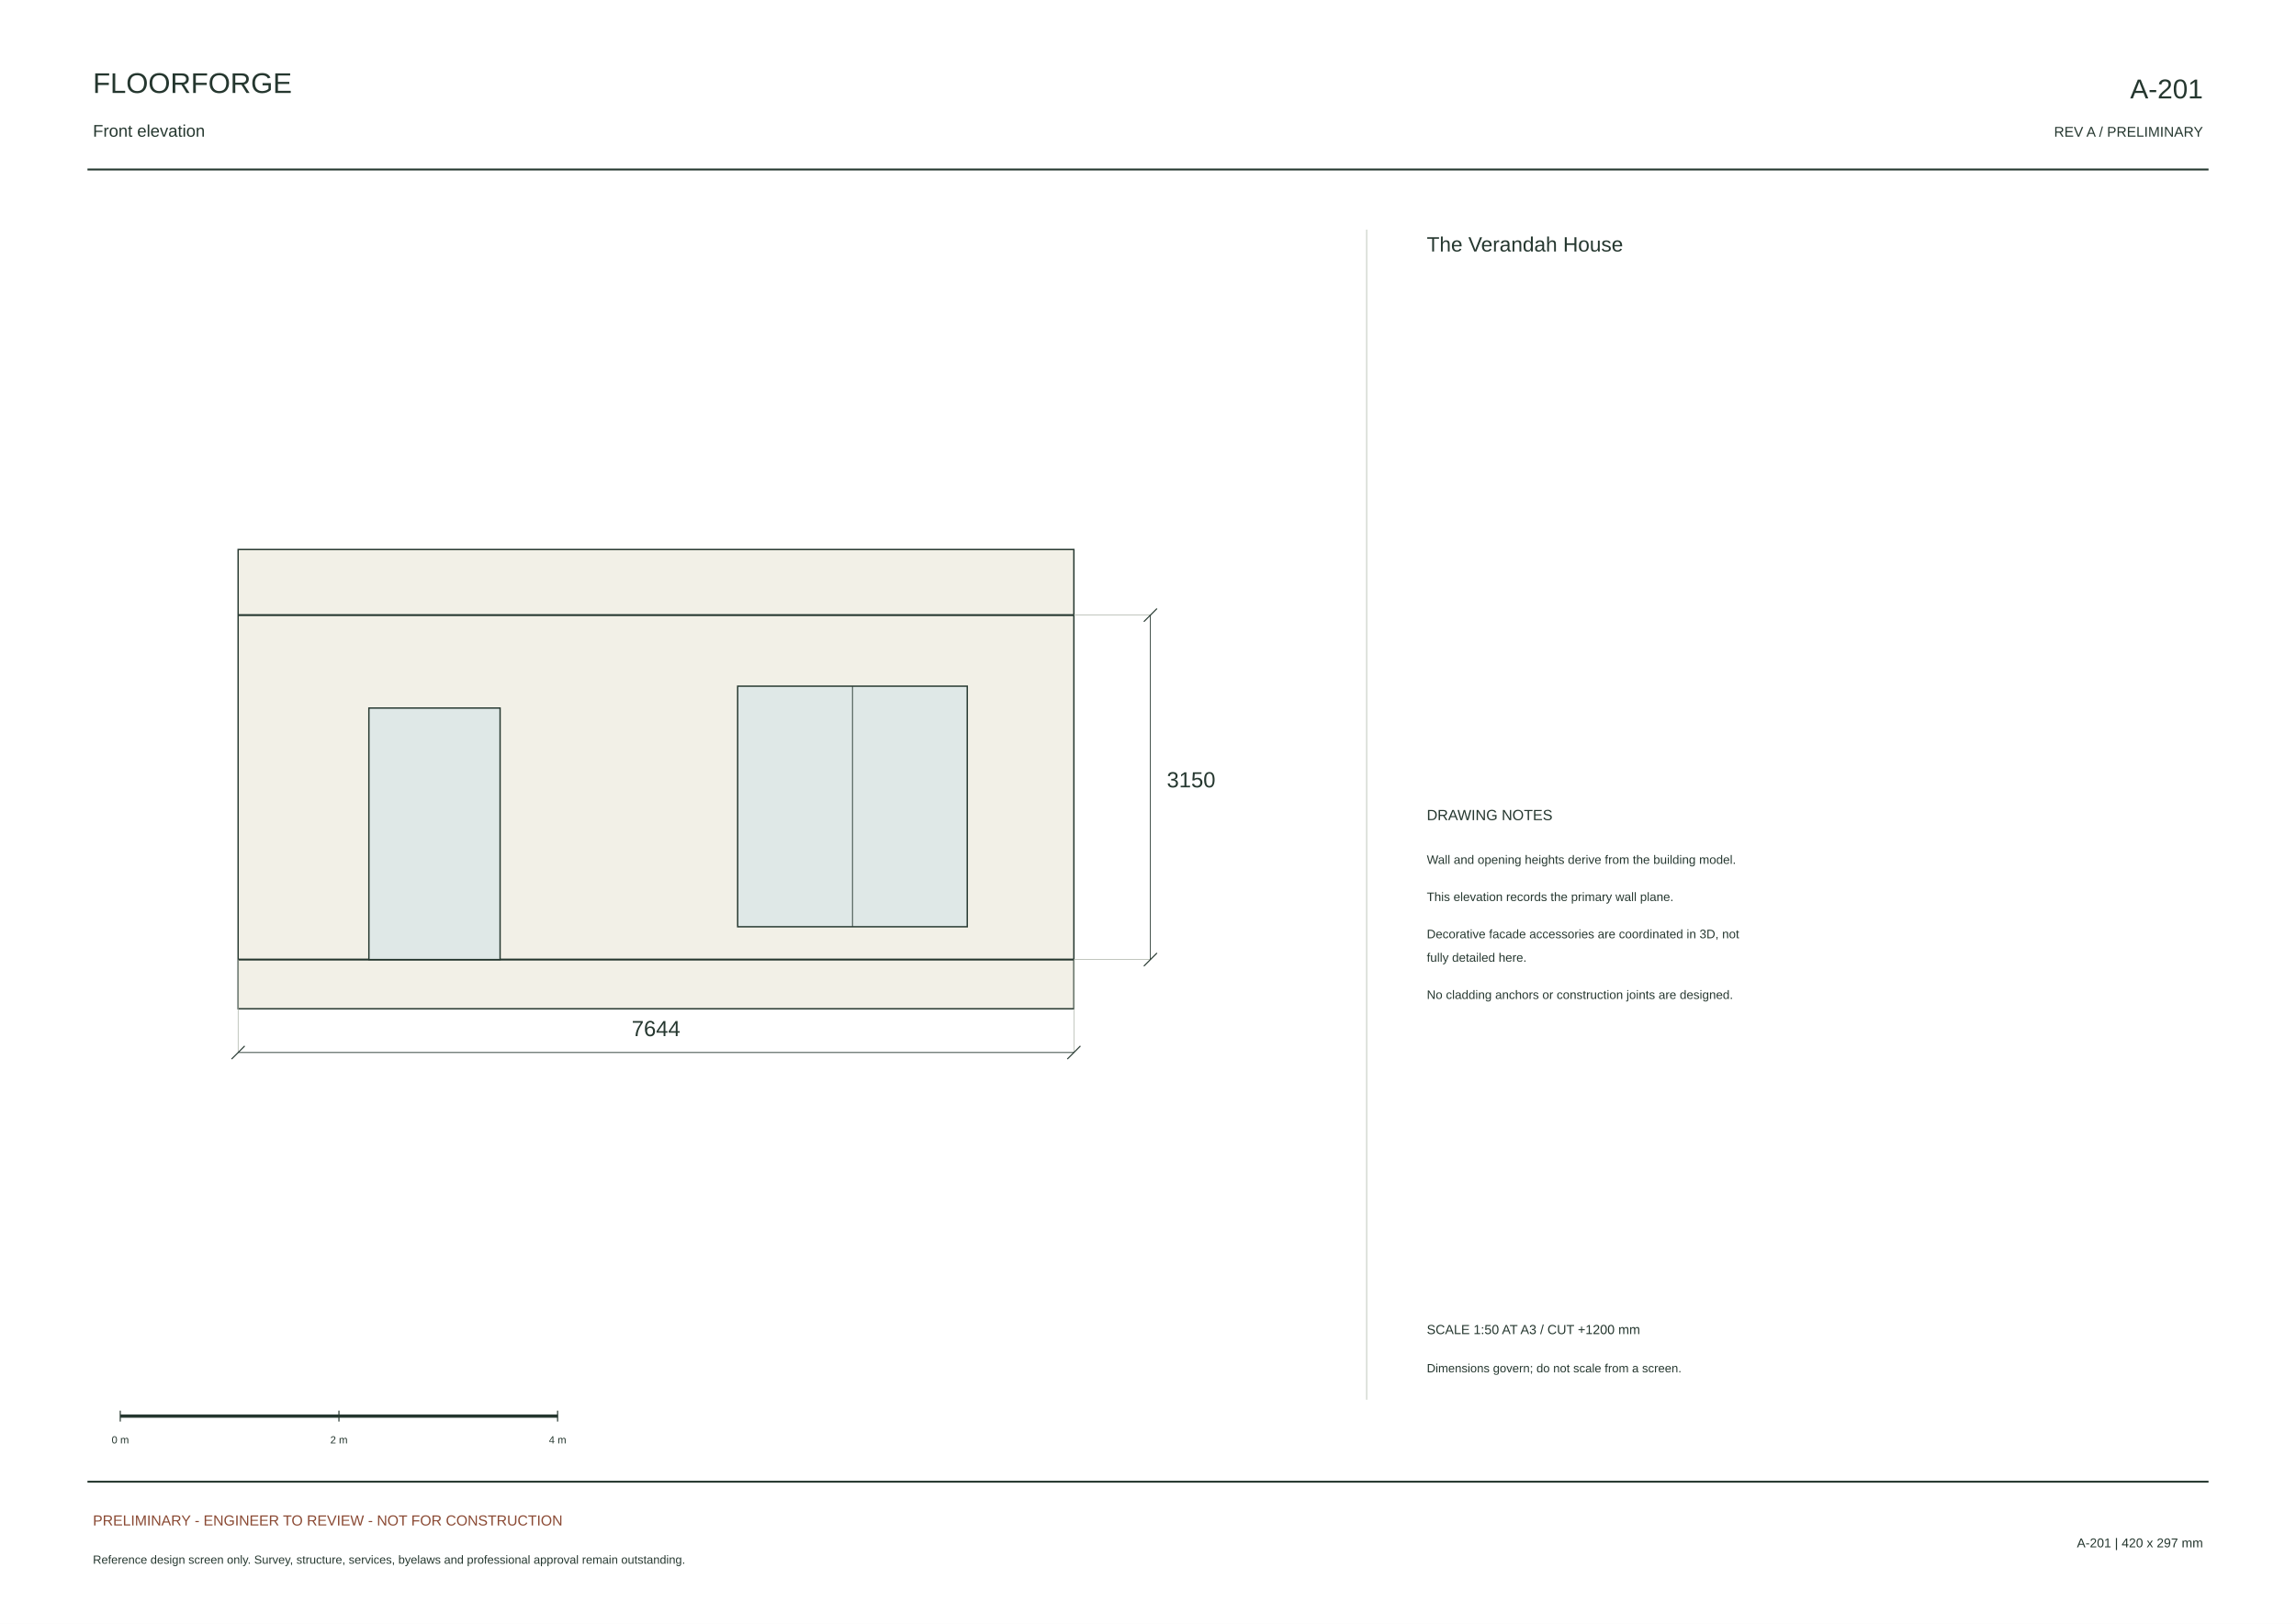
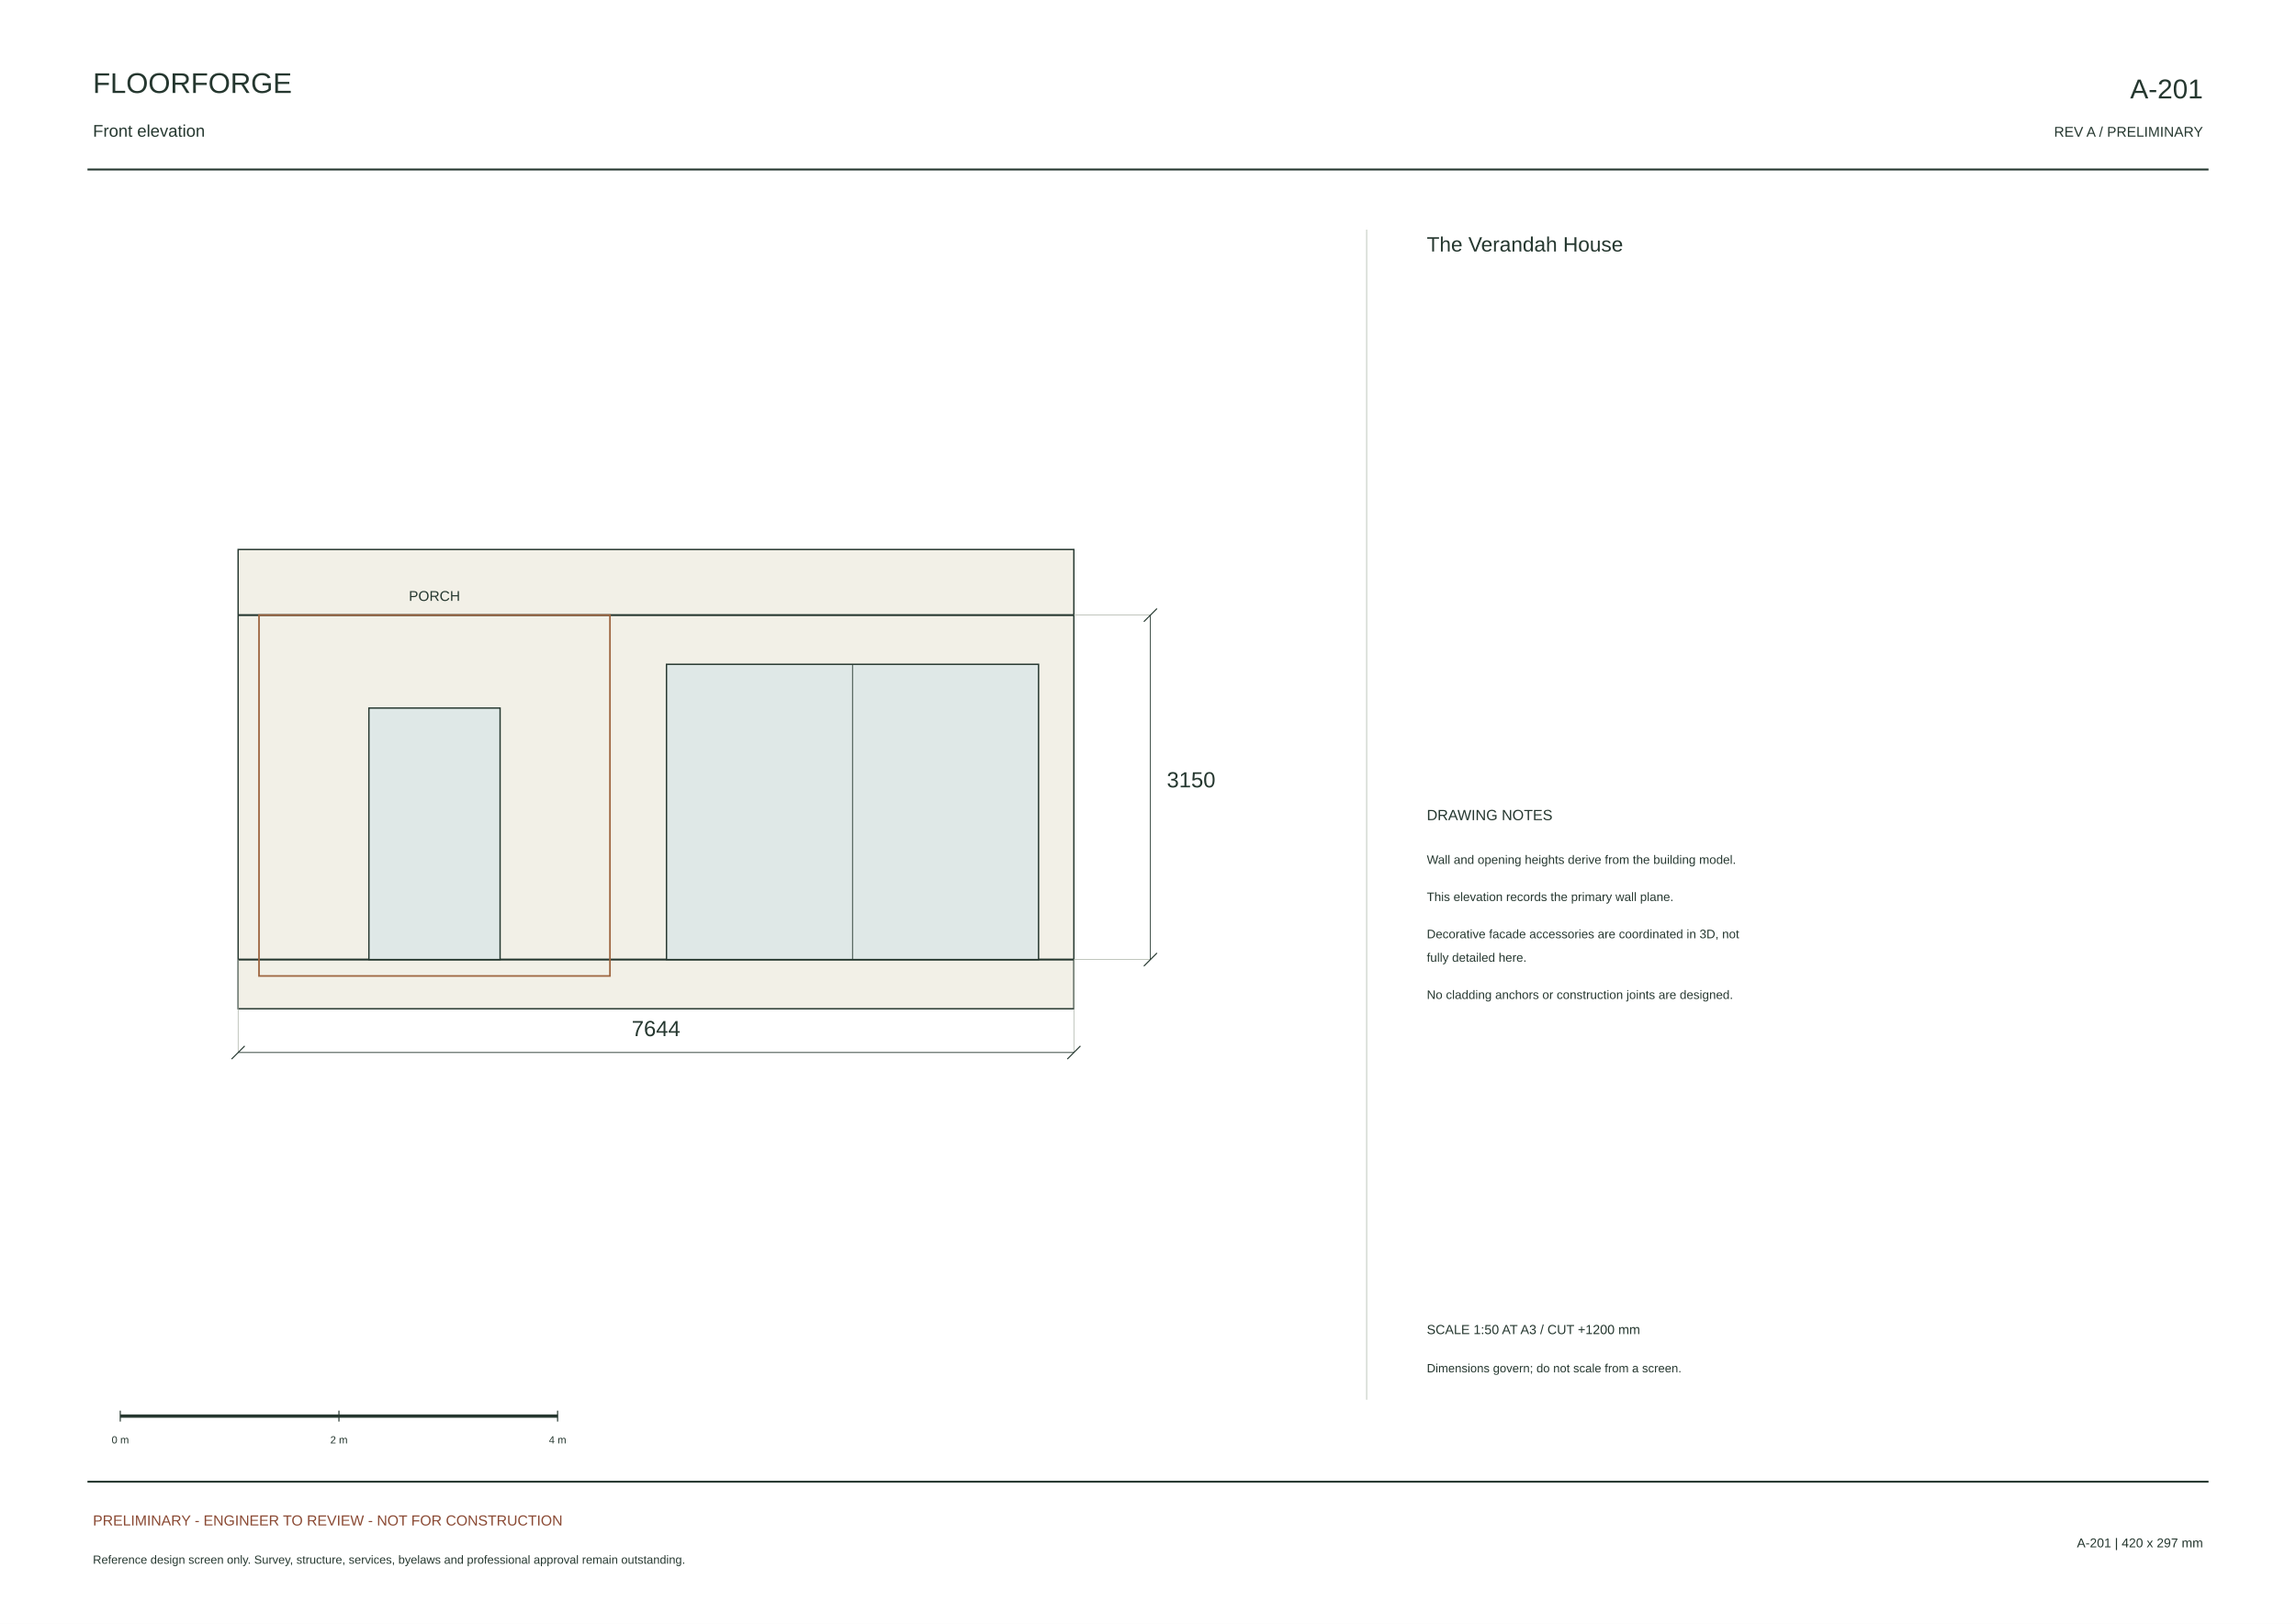
<svg xmlns="http://www.w3.org/2000/svg" width="420mm" height="297mm" viewBox="0 0 420 297">
  <rect width="420" height="297" fill="white" />
  <g font-family="Arial,Helvetica,sans-serif">
    <path d="M 16 31 H 404 M 16 271 H 404" stroke="#25372f" stroke-width=".35" />
    <text x="17" y="17" fill="#25372f" font-size="5.2" text-anchor="start">FLOORFORGE</text>
    <text x="17" y="25" fill="#25372f" font-size="3.1" text-anchor="start">Front elevation</text>
    <text x="403" y="18" fill="#25372f" font-size="5" text-anchor="end">A-201</text>
    <text x="403" y="25" fill="#25372f" font-size="2.6" text-anchor="end">REV A / PRELIMINARY</text>
    <polygon points="43.56,184.5 196.44,184.5 196.44,100.5 43.56,100.5" fill="#f2f0e7" stroke="#25372f" stroke-width="0.25" />
    <path d="M 43.56 175.5 L 196.44 175.5" fill="none" stroke="#25372f" stroke-width="0.35" />
    <path d="M 43.56 112.5 L 196.44 112.5" fill="none" stroke="#25372f" stroke-width="0.35" />
    <polygon points="67.48,175.5 91.48,175.5 91.48,129.5 67.48,129.5" fill="#dfe8e7" stroke="#25372f" stroke-width="0.25" />
-     <polygon points="134.94,169.5 176.94,169.5 176.94,125.5 134.94,125.5" fill="#dfe8e7" stroke="#25372f" stroke-width="0.25" />
-     <path d="M 155.94 169.5 L 155.94 125.5" fill="none" stroke="#25372f" stroke-width="0.15" />
+     <polygon points="121.92,175.5 189.98,175.5 189.98,121.5 121.92,121.5" fill="#dfe8e7" stroke="#25372f" stroke-width="0.25" />
+     <path d="M 155.95 175.5 L 155.95 121.5" fill="none" stroke="#25372f" stroke-width="0.15" />
+     <polygon points="47.38,178.5 111.58,178.5 111.58,112.5 47.38,112.5" fill="none" stroke="#9e653f" stroke-width="0.3" />
+     <text x="79.48" y="109.9" fill="#25372f" font-size="2.6" text-anchor="middle">PORCH</text>
    <path d="M 43.56 175.5 L 43.56 192.5" fill="none" stroke="#a8afa4" stroke-width="0.12" />
    <path d="M 196.44 175.5 L 196.44 192.5" fill="none" stroke="#a8afa4" stroke-width="0.12" />
    <path d="M 43.56 192.5 L 196.44 192.5" fill="none" stroke="#25372f" stroke-width="0.15" />
    <path d="M 42.36 193.7 L 44.76 191.3" fill="none" stroke="#25372f" stroke-width="0.2" />
    <path d="M 195.24 193.7 L 197.64 191.3" fill="none" stroke="#25372f" stroke-width="0.2" />
    <text x="120" y="189.5" fill="#25372f" font-size="4.0" text-anchor="middle">7644</text>
    <path d="M 196.44 175.5 L 210.44 175.5" fill="none" stroke="#a8afa4" stroke-width="0.12" />
    <path d="M 196.44 112.5 L 210.44 112.5" fill="none" stroke="#a8afa4" stroke-width="0.12" />
    <path d="M 210.44 175.5 L 210.44 112.5" fill="none" stroke="#25372f" stroke-width="0.15" />
    <path d="M 209.24 176.7 L 211.64 174.3" fill="none" stroke="#25372f" stroke-width="0.2" />
    <path d="M 209.24 113.7 L 211.64 111.3" fill="none" stroke="#25372f" stroke-width="0.2" />
    <text x="213.44" y="144" fill="#25372f" font-size="4.0" text-anchor="start">3150</text>
    <path d="M 250 42 V 256" stroke="#c9d0c7" stroke-width=".2" />
    <text x="261" y="46" fill="#25372f" font-size="3.8" text-anchor="start">The Verandah House</text>
    <text x="261" y="150" fill="#25372f" font-size="2.7" text-anchor="start">DRAWING NOTES</text>
    <text x="261" y="158" fill="#25372f" font-size="2.25" text-anchor="start">Wall and opening heights derive from the building model.</text>
    <text x="261" y="164.8" fill="#25372f" font-size="2.25" text-anchor="start">This elevation records the primary wall plane.</text>
    <text x="261" y="171.6" fill="#25372f" font-size="2.25" text-anchor="start">Decorative facade accessories are coordinated in 3D, not</text>
    <text x="261" y="175.9" fill="#25372f" font-size="2.25" text-anchor="start">fully detailed here.</text>
    <text x="261" y="182.7" fill="#25372f" font-size="2.25" text-anchor="start">No cladding anchors or construction joints are designed.</text>
    <text x="261" y="244" fill="#25372f" font-size="2.4" text-anchor="start">SCALE 1:50 AT A3 / CUT +1200 mm</text>
    <text x="261" y="251" fill="#25372f" font-size="2.2" text-anchor="start">Dimensions govern; do not scale from a screen.</text>
    <path d="M 22 259 H 102.0" stroke="#25372f" stroke-width=".6" />
    <path d="M 22.0 258 V 260" stroke="#25372f" stroke-width=".2" />
    <text x="22" y="264" fill="#25372f" font-size="1.9" text-anchor="middle">0 m</text>
    <path d="M 62.0 258 V 260" stroke="#25372f" stroke-width=".2" />
    <text x="62" y="264" fill="#25372f" font-size="1.9" text-anchor="middle">2 m</text>
    <path d="M 102.0 258 V 260" stroke="#25372f" stroke-width=".2" />
    <text x="102" y="264" fill="#25372f" font-size="1.9" text-anchor="middle">4 m</text>
    <text x="17" y="279" fill="#8a4933" font-size="2.65" text-anchor="start">PRELIMINARY - ENGINEER TO REVIEW - NOT FOR CONSTRUCTION</text>
    <text x="17" y="286" fill="#25372f" font-size="2.15" text-anchor="start">Reference design screen only. Survey, structure, services, byelaws and professional approval remain outstanding.</text>
    <text x="403" y="283" fill="#25372f" font-size="2.35" text-anchor="end">A-201  |  420 x 297 mm</text>
  </g>
</svg>
